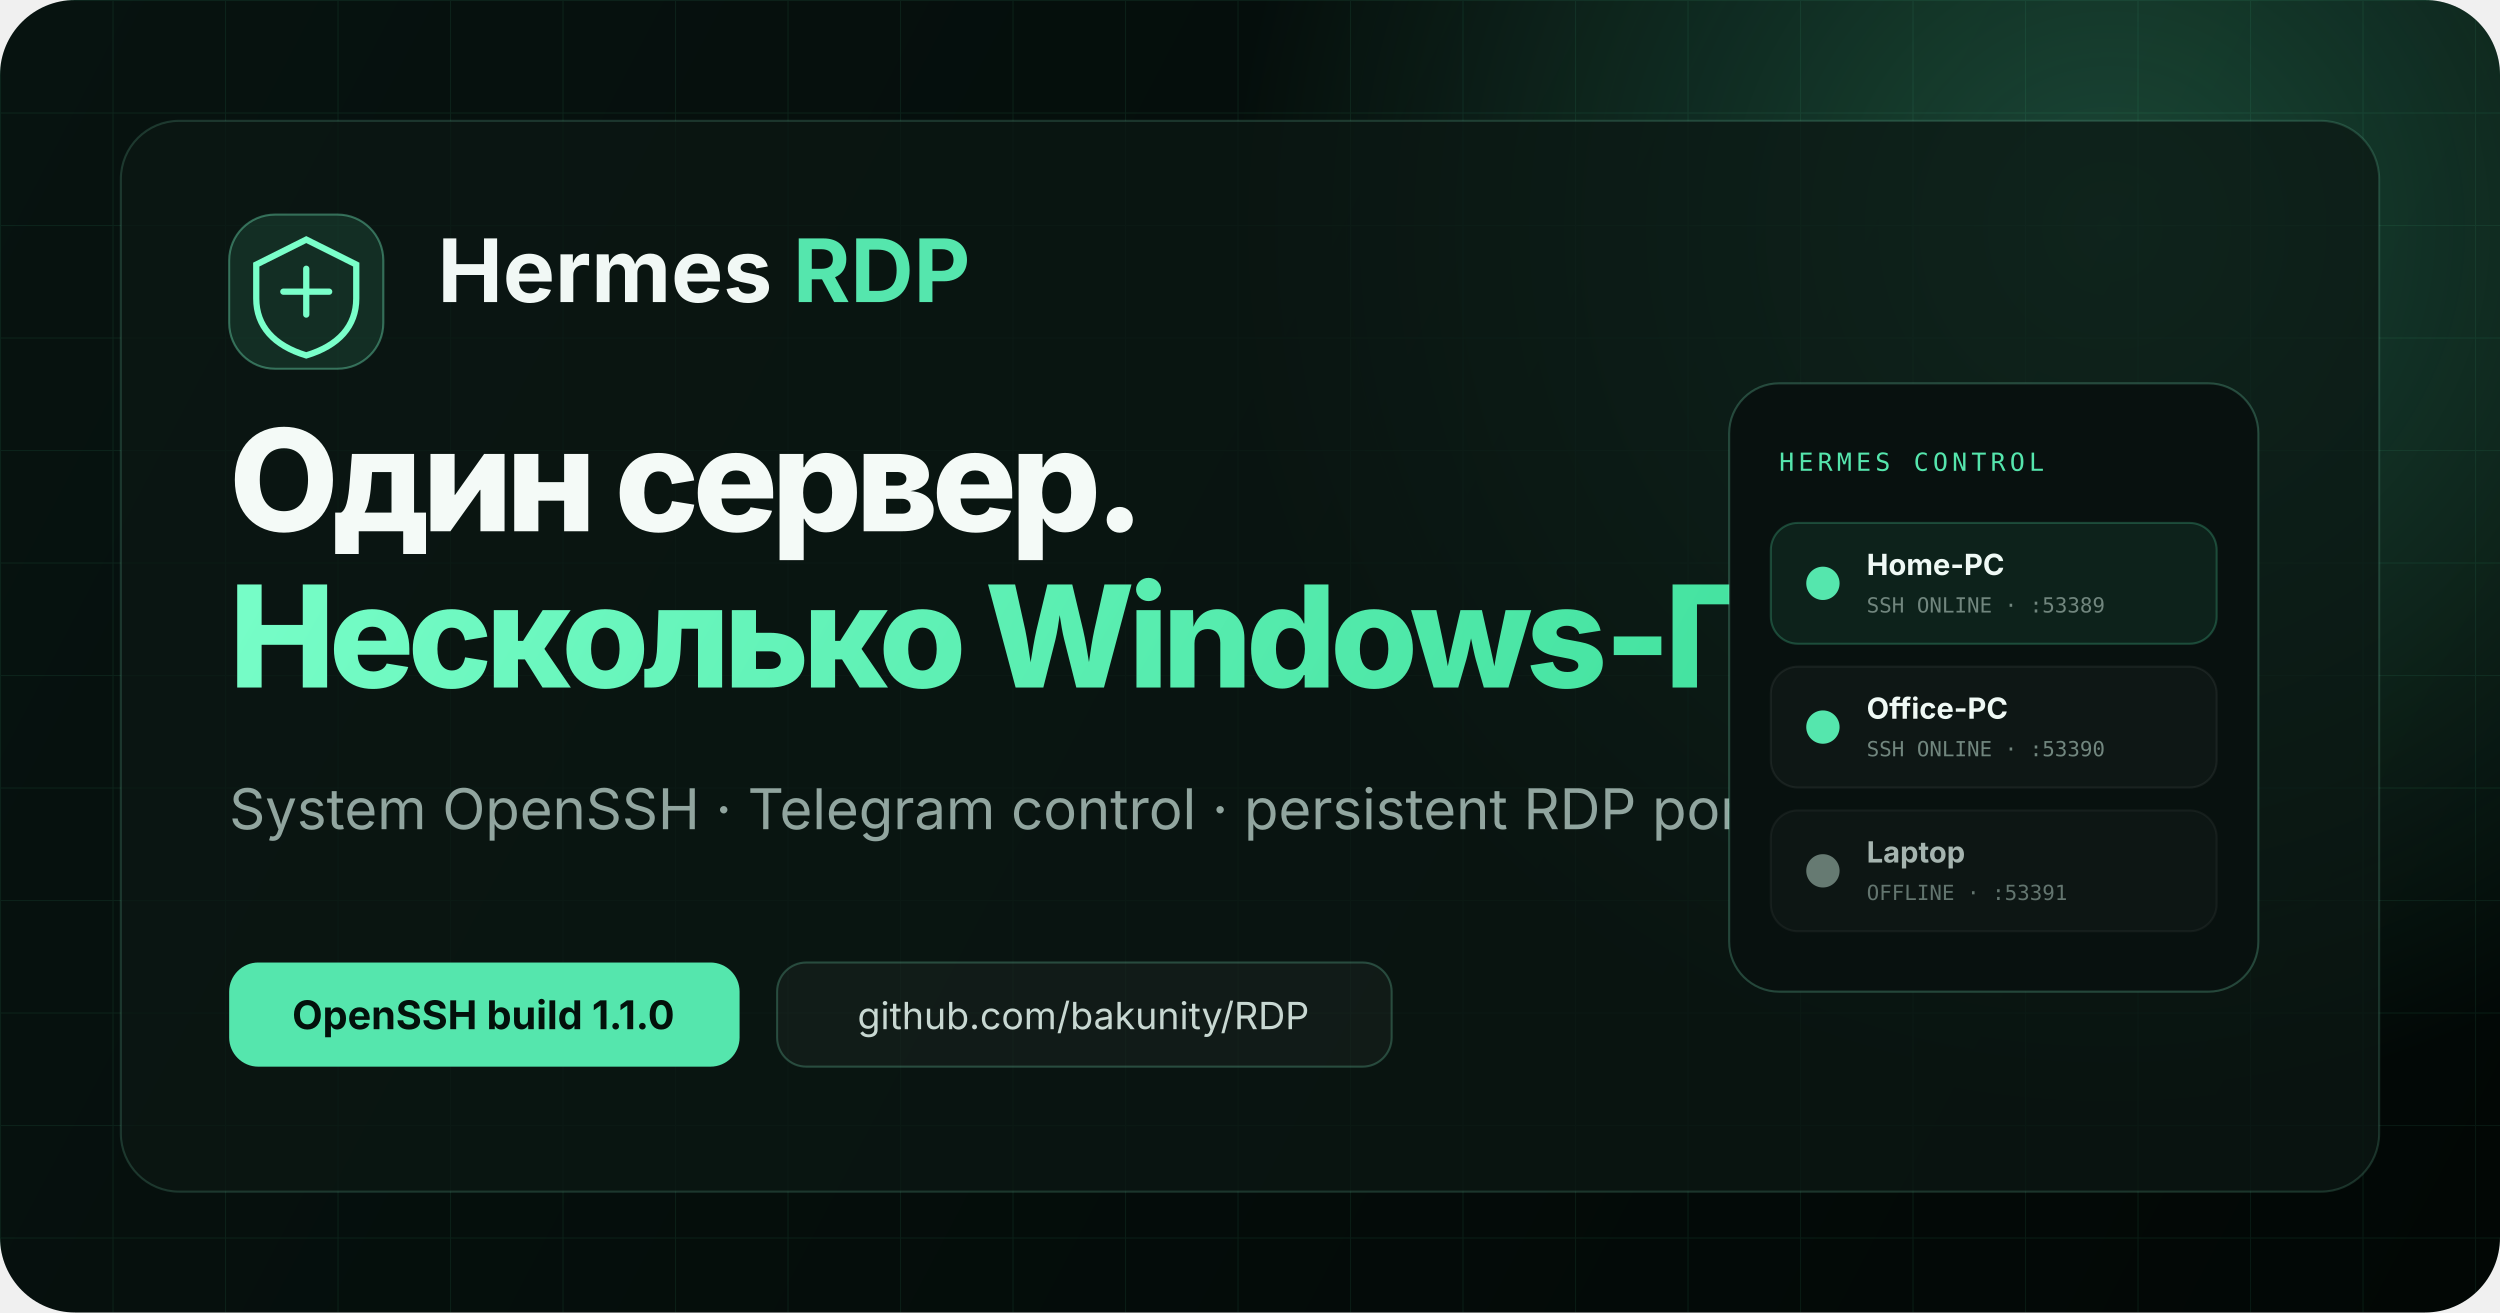
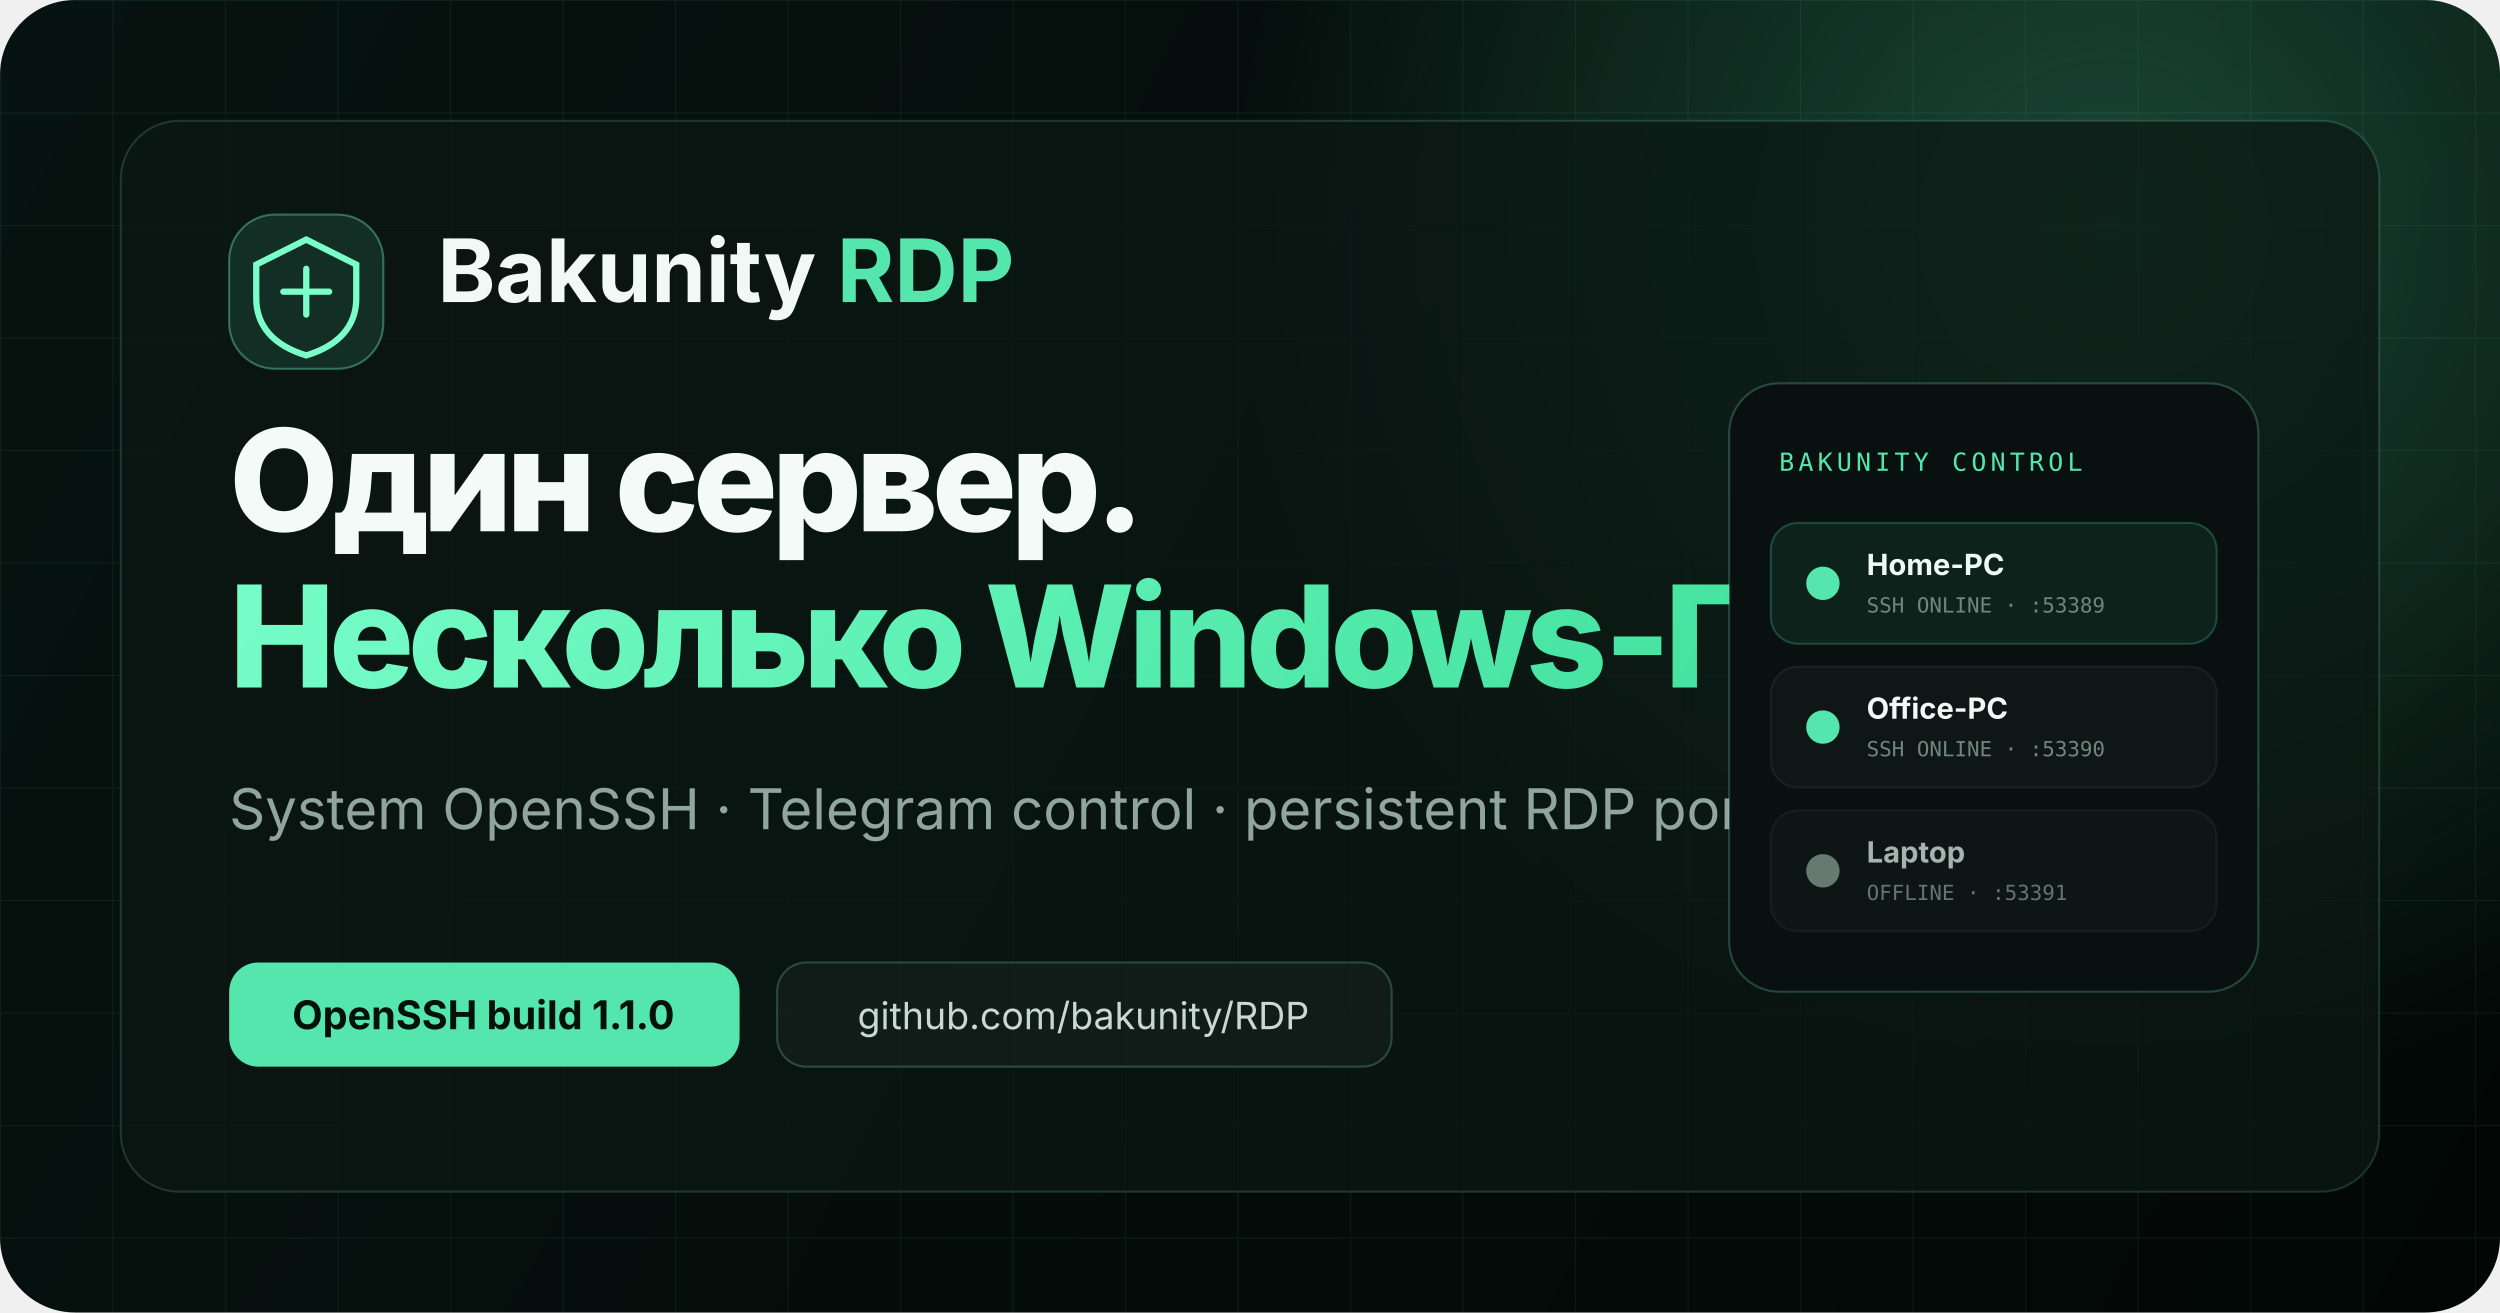
<svg xmlns="http://www.w3.org/2000/svg" width="1200" height="630" viewBox="0 0 1200 630">
  <defs>
    <linearGradient id="bg" x1="0" y1="0" x2="1200" y2="630" gradientUnits="userSpaceOnUse">
      <stop stop-color="#071310" />
      <stop offset="1" stop-color="#020705" />
    </linearGradient>
    <linearGradient id="accent" x1="170" y1="100" x2="970" y2="560" gradientUnits="userSpaceOnUse">
      <stop stop-color="#7affca" />
      <stop offset="1" stop-color="#31d891" />
    </linearGradient>
    <radialGradient id="orb" cx="0" cy="0" r="1" gradientTransform="translate(1010 110) rotate(130) scale(420)" gradientUnits="userSpaceOnUse">
      <stop stop-color="#55e6ad" stop-opacity=".28" />
      <stop offset="1" stop-color="#55e6ad" stop-opacity="0" />
    </radialGradient>
    <pattern id="grid" width="54" height="54" patternUnits="userSpaceOnUse">
      <path d="M54 0H0V54" fill="none" stroke="#55e6ad" stroke-opacity=".08" />
    </pattern>
  </defs>
  <rect width="1200" height="630" rx="36" fill="url(#bg)" />
  <rect width="1200" height="630" rx="36" fill="url(#grid)" />
  <rect width="1200" height="630" rx="36" fill="url(#orb)" />
  <rect x="58" y="58" width="1084" height="514" rx="28" fill="#0b1714" fill-opacity=".74" stroke="#8affd3" stroke-opacity=".16" />
  <g transform="translate(110 103)">
    <rect width="74" height="74" rx="22" fill="#55e6ad" fill-opacity=".12" stroke="#75f1c0" stroke-opacity=".38" />
    <path d="M37 12 61 24v16.3c0 13.2-8.4 22.6-24 27.3-15.6-4.7-24-14.1-24-27.3V24l24-12Z" fill="none" stroke="url(#accent)" stroke-width="3" />
    <path d="M26 37h22M37 26v22" stroke="url(#accent)" stroke-width="3" stroke-linecap="round" />
  </g>
-   <text x="210" y="145" fill="#f1f8f5" font-family="Inter,Segoe UI,Arial,sans-serif" font-size="42" font-weight="700">Hermes <tspan fill="#55e6ad">RDP</tspan>
+   <text x="210" y="145" fill="#f1f8f5" font-family="Inter,Segoe UI,Arial,sans-serif" font-size="42" font-weight="700">Bakunity <tspan fill="#55e6ad">RDP</tspan>
  </text>
  <text x="110" y="255" fill="#f4faf7" font-family="Inter,Segoe UI,Arial,sans-serif" font-size="68" font-weight="760" letter-spacing="-3">Один сервер.</text>
  <text x="110" y="330" fill="url(#accent)" font-family="Inter,Segoe UI,Arial,sans-serif" font-size="68" font-weight="760" letter-spacing="-3">Несколько Windows‑ПК.</text>
  <text x="110" y="398" fill="#91a59f" font-family="Inter,Segoe UI,Arial,sans-serif" font-size="27">System OpenSSH · Telegram control · persistent RDP ports</text>
  <g transform="translate(110 462)">
    <rect width="245" height="50" rx="14" fill="#55e6ad" />
    <text x="122" y="32" text-anchor="middle" fill="#03110b" font-family="Inter,Segoe UI,Arial,sans-serif" font-size="19" font-weight="700">OpenSSH build 1.1.0</text>
    <rect x="263" width="295" height="50" rx="14" fill="#ffffff" fill-opacity=".035" stroke="#8affd3" stroke-opacity=".22" />
    <text x="410" y="32" text-anchor="middle" fill="#c8d8d2" font-family="Inter,Segoe UI,Arial,sans-serif" font-size="18">github.com/bakunity/RDP</text>
  </g>
  <g transform="translate(830 184)">
    <rect width="254" height="292" rx="24" fill="#08110f" stroke="#8affd3" stroke-opacity=".22" />
-     <text x="24" y="42" fill="#55e6ad" font-family="Consolas,monospace" font-size="12" letter-spacing="2">HERMES CONTROL</text>
+     <text x="24" y="42" fill="#55e6ad" font-family="Consolas,monospace" font-size="12" letter-spacing="2">BAKUNITY CONTROL</text>
    <g transform="translate(20 67)">
      <rect width="214" height="58" rx="13" fill="#55e6ad" fill-opacity=".08" stroke="#55e6ad" stroke-opacity=".24" />
      <circle cx="25" cy="29" r="8" fill="#55e6ad" />
      <text x="46" y="25" fill="#eff9f5" font-family="Inter,Segoe UI,Arial,sans-serif" font-size="14" font-weight="650">Home-PC</text>
      <text x="46" y="43" fill="#71867e" font-family="Consolas,monospace" font-size="10">SSH ONLINE · :53389</text>
    </g>
    <g transform="translate(20 136)">
      <rect width="214" height="58" rx="13" fill="#ffffff" fill-opacity=".025" stroke="#ffffff" stroke-opacity=".06" />
      <circle cx="25" cy="29" r="8" fill="#55e6ad" />
      <text x="46" y="25" fill="#eff9f5" font-family="Inter,Segoe UI,Arial,sans-serif" font-size="14" font-weight="650">Office-PC</text>
      <text x="46" y="43" fill="#71867e" font-family="Consolas,monospace" font-size="10">SSH ONLINE · :53390</text>
    </g>
    <g transform="translate(20 205)">
      <rect width="214" height="58" rx="13" fill="#ffffff" fill-opacity=".02" stroke="#ffffff" stroke-opacity=".05" />
      <circle cx="25" cy="29" r="8" fill="#667a72" />
      <text x="46" y="25" fill="#a5b4af" font-family="Inter,Segoe UI,Arial,sans-serif" font-size="14" font-weight="650">Laptop</text>
      <text x="46" y="43" fill="#63756f" font-family="Consolas,monospace" font-size="10">OFFLINE · :53391</text>
    </g>
  </g>
</svg>
